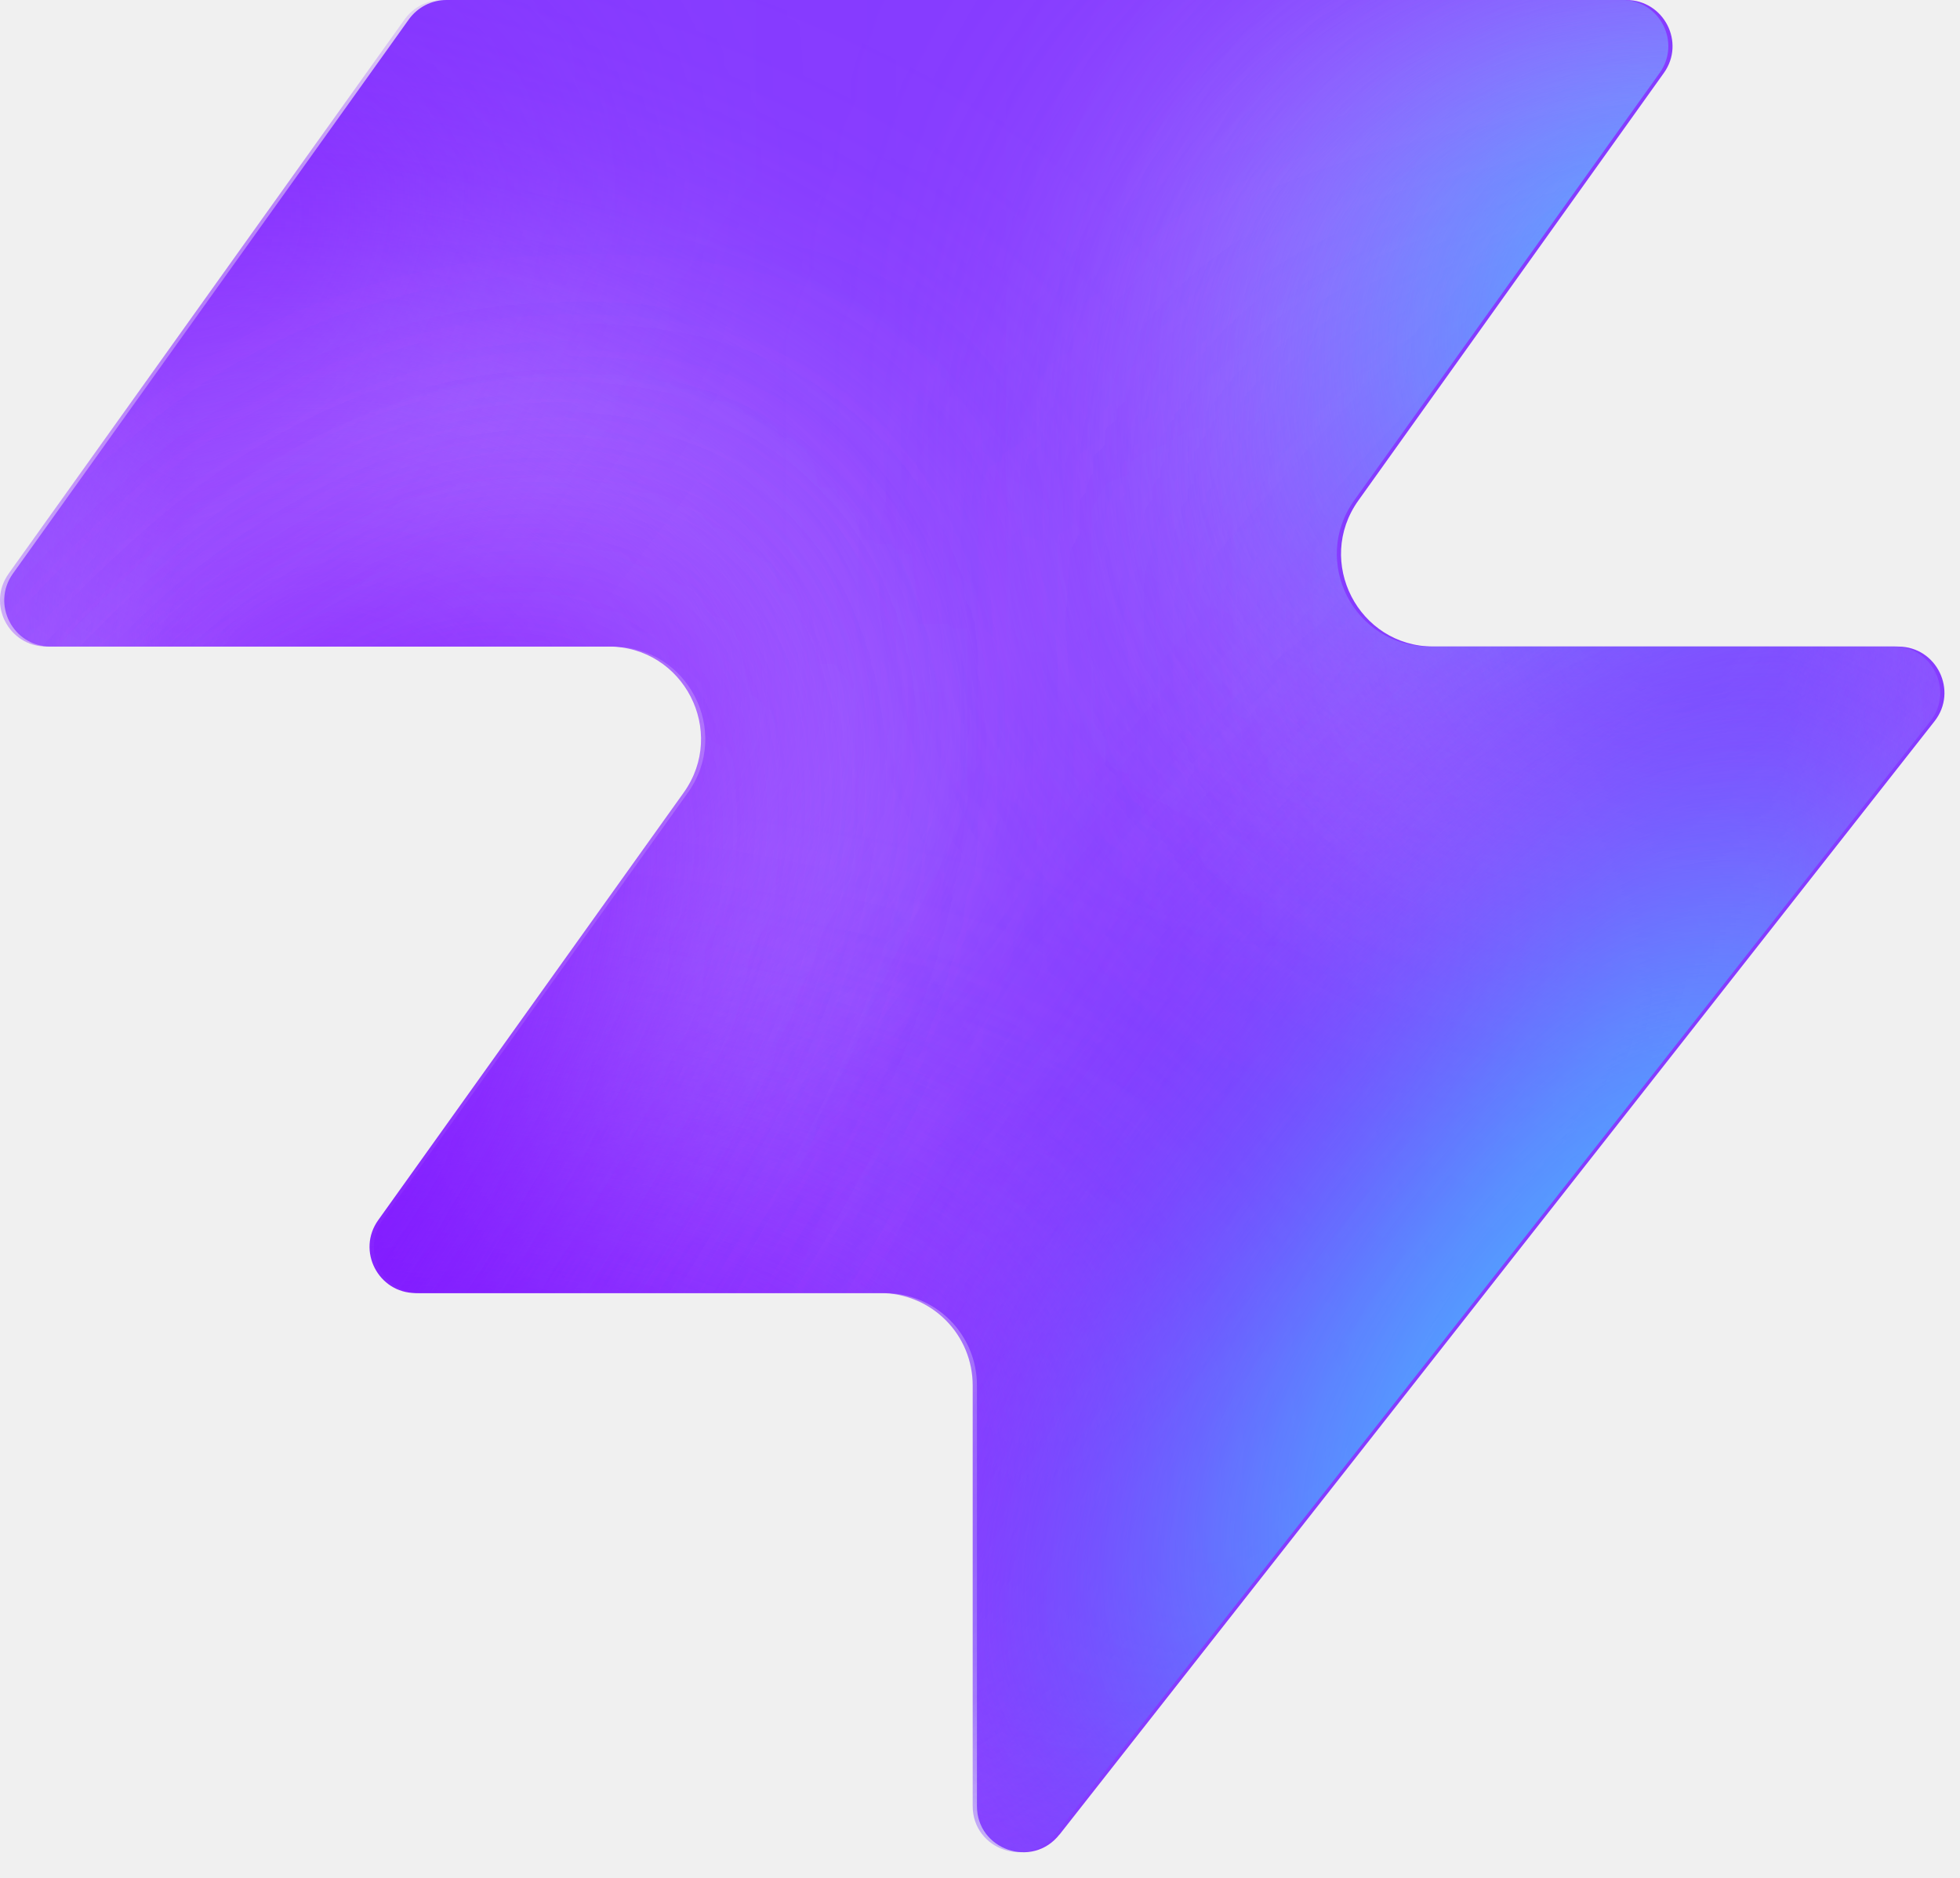
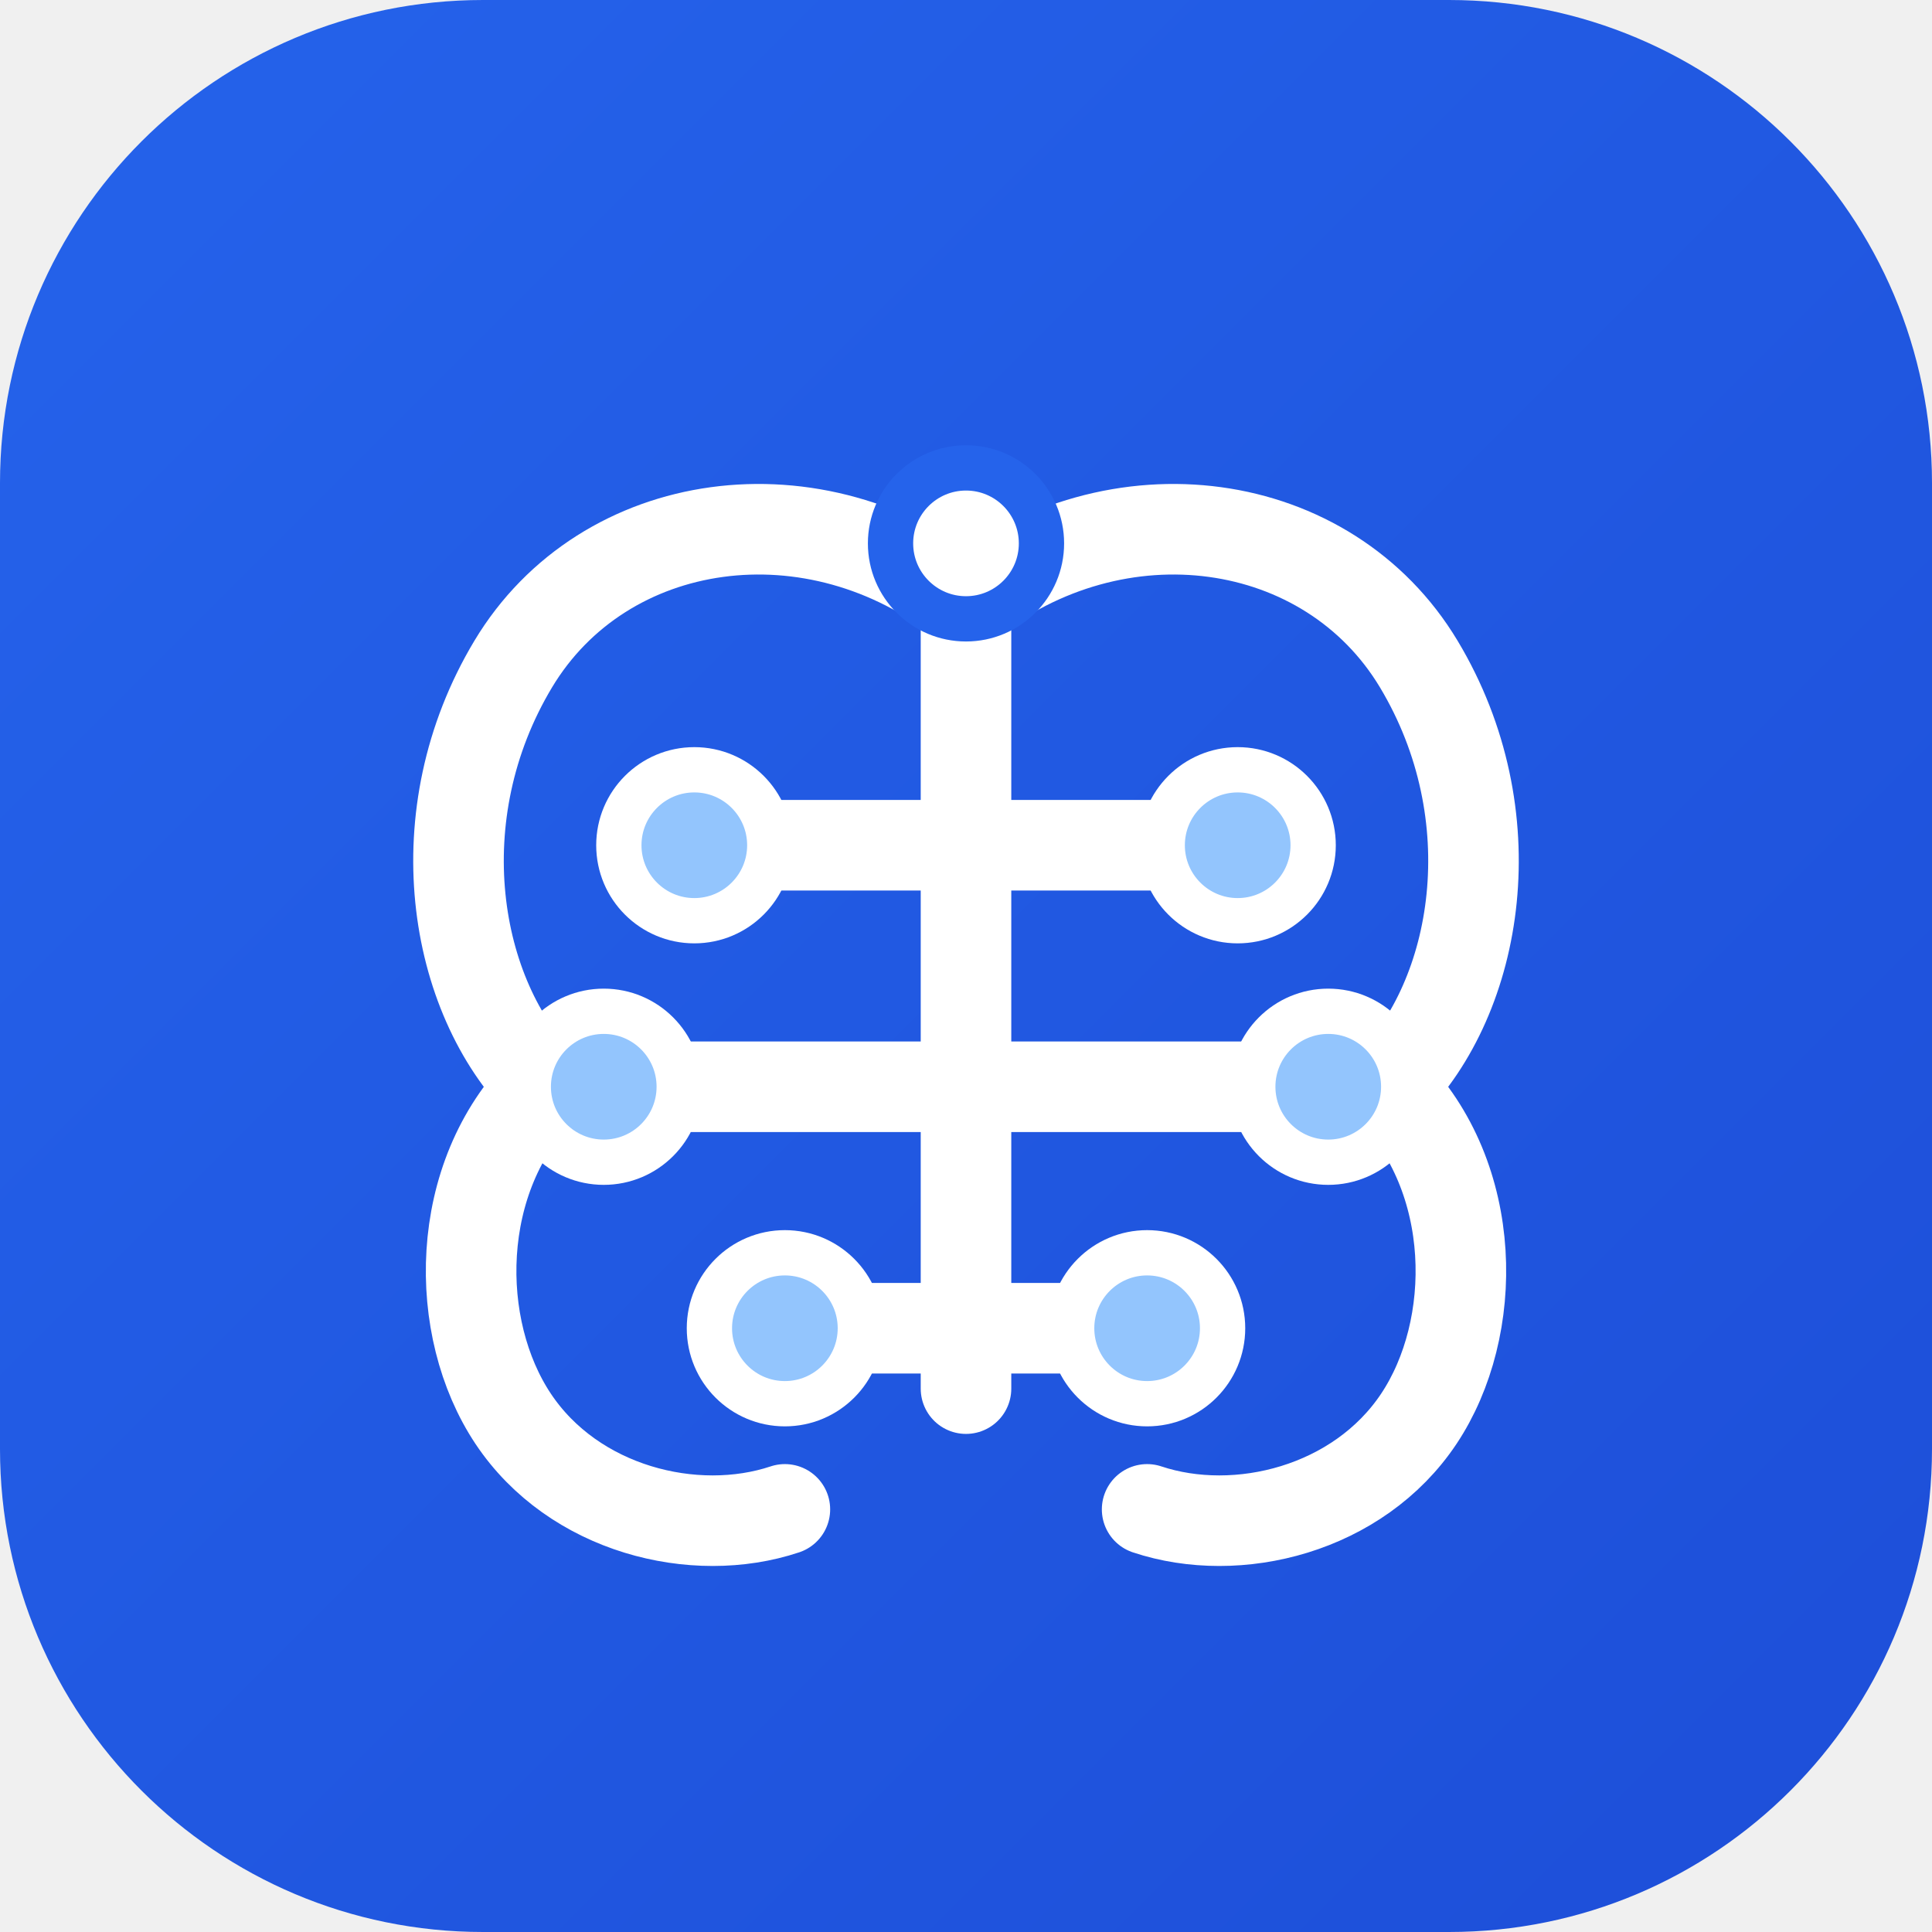
- <svg xmlns="http://www.w3.org/2000/svg" width="48" height="46" fill="none" viewBox="0 0 48 46">
-   <path fill="#863bff" d="M25.946 44.938c-.664.845-2.021.375-2.021-.698V33.937a2.26 2.26 0 0 0-2.262-2.262H10.287c-.92 0-1.456-1.04-.92-1.788l7.48-10.471c1.07-1.497 0-3.578-1.842-3.578H1.237c-.92 0-1.456-1.04-.92-1.788L10.013.474c.214-.297.556-.474.92-.474h28.894c.92 0 1.456 1.04.92 1.788l-7.48 10.471c-1.07 1.498 0 3.579 1.842 3.579h11.377c.943 0 1.473 1.088.89 1.83L25.947 44.94z" style="fill:#863bff;fill:color(display-p3 .525 .23 1);fill-opacity:1" />
-   <mask id="a" width="48" height="46" x="0" y="0" maskUnits="userSpaceOnUse" style="mask-type:alpha">
-     <path fill="#000" d="M25.842 44.938c-.664.844-2.021.375-2.021-.698V33.937a2.26 2.26 0 0 0-2.262-2.262H10.183c-.92 0-1.456-1.04-.92-1.788l7.48-10.471c1.07-1.498 0-3.579-1.842-3.579H1.133c-.92 0-1.456-1.04-.92-1.787L9.91.473c.214-.297.556-.474.92-.474h28.894c.92 0 1.456 1.04.92 1.788l-7.48 10.471c-1.07 1.498 0 3.578 1.842 3.578h11.377c.943 0 1.473 1.088.89 1.832L25.843 44.94z" style="fill:#000;fill-opacity:1" />
-   </mask>
-   <g mask="url(#a)">
-     <g filter="url(#b)">
-       <ellipse cx="5.508" cy="14.704" fill="#ede6ff" rx="5.508" ry="14.704" style="fill:#ede6ff;fill:color(display-p3 .927 .903 1);fill-opacity:1" transform="matrix(.00324 1 1 -.00324 -4.47 31.516)" />
-     </g>
-     <g filter="url(#c)">
-       <ellipse cx="10.399" cy="29.851" fill="#ede6ff" rx="10.399" ry="29.851" style="fill:#ede6ff;fill:color(display-p3 .927 .903 1);fill-opacity:1" transform="matrix(.00324 1 1 -.00324 -39.328 7.883)" />
-     </g>
-     <g filter="url(#d)">
-       <ellipse cx="5.508" cy="30.487" fill="#7e14ff" rx="5.508" ry="30.487" style="fill:#7e14ff;fill:color(display-p3 .492 .077 1);fill-opacity:1" transform="rotate(89.814 -25.913 -14.639)scale(1 -1)" />
-     </g>
-     <g filter="url(#e)">
-       <ellipse cx="5.508" cy="30.599" fill="#7e14ff" rx="5.508" ry="30.599" style="fill:#7e14ff;fill:color(display-p3 .492 .077 1);fill-opacity:1" transform="rotate(89.814 -32.644 -3.334)scale(1 -1)" />
-     </g>
-     <g filter="url(#f)">
-       <ellipse cx="5.508" cy="30.599" fill="#7e14ff" rx="5.508" ry="30.599" style="fill:#7e14ff;fill:color(display-p3 .492 .077 1);fill-opacity:1" transform="matrix(.00324 1 1 -.00324 -34.34 30.47)" />
-     </g>
-     <g filter="url(#g)">
-       <ellipse cx="14.072" cy="22.078" fill="#ede6ff" rx="14.072" ry="22.078" style="fill:#ede6ff;fill:color(display-p3 .927 .903 1);fill-opacity:1" transform="rotate(93.35 24.506 48.493)scale(-1 1)" />
-     </g>
-     <g filter="url(#h)">
-       <ellipse cx="3.47" cy="21.501" fill="#7e14ff" rx="3.47" ry="21.501" style="fill:#7e14ff;fill:color(display-p3 .492 .077 1);fill-opacity:1" transform="rotate(89.009 28.708 47.59)scale(-1 1)" />
-     </g>
-     <g filter="url(#i)">
-       <ellipse cx="3.47" cy="21.501" fill="#7e14ff" rx="3.47" ry="21.501" style="fill:#7e14ff;fill:color(display-p3 .492 .077 1);fill-opacity:1" transform="rotate(89.009 28.708 47.59)scale(-1 1)" />
-     </g>
-     <g filter="url(#j)">
-       <ellipse cx=".387" cy="8.972" fill="#7e14ff" rx="4.407" ry="29.108" style="fill:#7e14ff;fill:color(display-p3 .492 .077 1);fill-opacity:1" transform="rotate(39.51 .387 8.972)" />
-     </g>
-     <g filter="url(#k)">
-       <ellipse cx="47.523" cy="-6.092" fill="#7e14ff" rx="4.407" ry="29.108" style="fill:#7e14ff;fill:color(display-p3 .492 .077 1);fill-opacity:1" transform="rotate(37.892 47.523 -6.092)" />
-     </g>
-     <g filter="url(#l)">
-       <ellipse cx="41.412" cy="6.333" fill="#47bfff" rx="5.971" ry="9.665" style="fill:#47bfff;fill:color(display-p3 .28 .748 1);fill-opacity:1" transform="rotate(37.892 41.412 6.333)" />
-     </g>
-     <g filter="url(#m)">
-       <ellipse cx="-1.879" cy="38.332" fill="#7e14ff" rx="4.407" ry="29.108" style="fill:#7e14ff;fill:color(display-p3 .492 .077 1);fill-opacity:1" transform="rotate(37.892 -1.88 38.332)" />
-     </g>
-     <g filter="url(#n)">
-       <ellipse cx="-1.879" cy="38.332" fill="#7e14ff" rx="4.407" ry="29.108" style="fill:#7e14ff;fill:color(display-p3 .492 .077 1);fill-opacity:1" transform="rotate(37.892 -1.88 38.332)" />
-     </g>
-     <g filter="url(#o)">
-       <ellipse cx="35.651" cy="29.907" fill="#7e14ff" rx="4.407" ry="29.108" style="fill:#7e14ff;fill:color(display-p3 .492 .077 1);fill-opacity:1" transform="rotate(37.892 35.651 29.907)" />
-     </g>
-     <g filter="url(#p)">
-       <ellipse cx="38.418" cy="32.4" fill="#47bfff" rx="5.971" ry="15.297" style="fill:#47bfff;fill:color(display-p3 .28 .748 1);fill-opacity:1" transform="rotate(37.892 38.418 32.4)" />
-     </g>
+ <svg xmlns="http://www.w3.org/2000/svg" viewBox="0 0 64 64" fill="none">
+   <defs>
+     <linearGradient id="bg" x1="0%" y1="0%" x2="100%" y2="100%">
+       <stop offset="0%" stop-color="#2563eb" />
+       <stop offset="100%" stop-color="#1d4ed8" />
+     </linearGradient>
+   </defs>
+   <rect width="64" height="64" rx="16" fill="url(#bg)" />
+   <g stroke="#ffffff" stroke-width="3" stroke-linecap="round" stroke-linejoin="round">
+     <path d="M32 18v28" />
+     <path d="M32 20c-5-4-12-3-15 2-3 5-2 11 1 14-3 3-3 8-1 11 2 3 6 4 9 3" />
+     <path d="M32 28H23" />
+     <path d="M32 36H20" />
+     <path d="M32 44h-6" />
+     <path d="M32 20c5-4 12-3 15 2 3 5 2 11-1 14 3 3 3 8 1 11-2 3-6 4-9 3" />
+     <path d="M32 28h9" />
+     <path d="M32 36h12" />
+     <path d="M32 44h6" />
  </g>
-   <defs>
-     <filter id="b" width="60.045" height="41.654" x="-19.77" y="16.149" color-interpolation-filters="sRGB" filterUnits="userSpaceOnUse">
-       <feFlood flood-opacity="0" result="BackgroundImageFix" />
-       <feBlend in="SourceGraphic" in2="BackgroundImageFix" result="shape" />
-       <feGaussianBlur result="effect1_foregroundBlur_2002_17158" stdDeviation="7.659" />
-     </filter>
-     <filter id="c" width="90.34" height="51.437" x="-54.613" y="-7.533" color-interpolation-filters="sRGB" filterUnits="userSpaceOnUse">
-       <feFlood flood-opacity="0" result="BackgroundImageFix" />
-       <feBlend in="SourceGraphic" in2="BackgroundImageFix" result="shape" />
-       <feGaussianBlur result="effect1_foregroundBlur_2002_17158" stdDeviation="7.659" />
-     </filter>
-     <filter id="d" width="79.355" height="29.4" x="-49.64" y="2.03" color-interpolation-filters="sRGB" filterUnits="userSpaceOnUse">
-       <feFlood flood-opacity="0" result="BackgroundImageFix" />
-       <feBlend in="SourceGraphic" in2="BackgroundImageFix" result="shape" />
-       <feGaussianBlur result="effect1_foregroundBlur_2002_17158" stdDeviation="4.596" />
-     </filter>
-     <filter id="e" width="79.579" height="29.4" x="-45.045" y="20.029" color-interpolation-filters="sRGB" filterUnits="userSpaceOnUse">
-       <feFlood flood-opacity="0" result="BackgroundImageFix" />
-       <feBlend in="SourceGraphic" in2="BackgroundImageFix" result="shape" />
-       <feGaussianBlur result="effect1_foregroundBlur_2002_17158" stdDeviation="4.596" />
-     </filter>
-     <filter id="f" width="79.579" height="29.4" x="-43.513" y="21.178" color-interpolation-filters="sRGB" filterUnits="userSpaceOnUse">
-       <feFlood flood-opacity="0" result="BackgroundImageFix" />
-       <feBlend in="SourceGraphic" in2="BackgroundImageFix" result="shape" />
-       <feGaussianBlur result="effect1_foregroundBlur_2002_17158" stdDeviation="4.596" />
-     </filter>
-     <filter id="g" width="74.749" height="58.852" x="15.756" y="-17.901" color-interpolation-filters="sRGB" filterUnits="userSpaceOnUse">
-       <feFlood flood-opacity="0" result="BackgroundImageFix" />
-       <feBlend in="SourceGraphic" in2="BackgroundImageFix" result="shape" />
-       <feGaussianBlur result="effect1_foregroundBlur_2002_17158" stdDeviation="7.659" />
-     </filter>
-     <filter id="h" width="61.377" height="25.362" x="23.548" y="2.284" color-interpolation-filters="sRGB" filterUnits="userSpaceOnUse">
-       <feFlood flood-opacity="0" result="BackgroundImageFix" />
-       <feBlend in="SourceGraphic" in2="BackgroundImageFix" result="shape" />
-       <feGaussianBlur result="effect1_foregroundBlur_2002_17158" stdDeviation="4.596" />
-     </filter>
-     <filter id="i" width="61.377" height="25.362" x="23.548" y="2.284" color-interpolation-filters="sRGB" filterUnits="userSpaceOnUse">
-       <feFlood flood-opacity="0" result="BackgroundImageFix" />
-       <feBlend in="SourceGraphic" in2="BackgroundImageFix" result="shape" />
-       <feGaussianBlur result="effect1_foregroundBlur_2002_17158" stdDeviation="4.596" />
-     </filter>
-     <filter id="j" width="56.045" height="63.649" x="-27.636" y="-22.853" color-interpolation-filters="sRGB" filterUnits="userSpaceOnUse">
-       <feFlood flood-opacity="0" result="BackgroundImageFix" />
-       <feBlend in="SourceGraphic" in2="BackgroundImageFix" result="shape" />
-       <feGaussianBlur result="effect1_foregroundBlur_2002_17158" stdDeviation="4.596" />
-     </filter>
-     <filter id="k" width="54.814" height="64.646" x="20.116" y="-38.415" color-interpolation-filters="sRGB" filterUnits="userSpaceOnUse">
-       <feFlood flood-opacity="0" result="BackgroundImageFix" />
-       <feBlend in="SourceGraphic" in2="BackgroundImageFix" result="shape" />
-       <feGaussianBlur result="effect1_foregroundBlur_2002_17158" stdDeviation="4.596" />
-     </filter>
-     <filter id="l" width="33.541" height="35.313" x="24.641" y="-11.323" color-interpolation-filters="sRGB" filterUnits="userSpaceOnUse">
-       <feFlood flood-opacity="0" result="BackgroundImageFix" />
-       <feBlend in="SourceGraphic" in2="BackgroundImageFix" result="shape" />
-       <feGaussianBlur result="effect1_foregroundBlur_2002_17158" stdDeviation="4.596" />
-     </filter>
-     <filter id="m" width="54.814" height="64.646" x="-29.286" y="6.009" color-interpolation-filters="sRGB" filterUnits="userSpaceOnUse">
-       <feFlood flood-opacity="0" result="BackgroundImageFix" />
-       <feBlend in="SourceGraphic" in2="BackgroundImageFix" result="shape" />
-       <feGaussianBlur result="effect1_foregroundBlur_2002_17158" stdDeviation="4.596" />
-     </filter>
-     <filter id="n" width="54.814" height="64.646" x="-29.286" y="6.009" color-interpolation-filters="sRGB" filterUnits="userSpaceOnUse">
-       <feFlood flood-opacity="0" result="BackgroundImageFix" />
-       <feBlend in="SourceGraphic" in2="BackgroundImageFix" result="shape" />
-       <feGaussianBlur result="effect1_foregroundBlur_2002_17158" stdDeviation="4.596" />
-     </filter>
-     <filter id="o" width="54.814" height="64.646" x="8.244" y="-2.416" color-interpolation-filters="sRGB" filterUnits="userSpaceOnUse">
-       <feFlood flood-opacity="0" result="BackgroundImageFix" />
-       <feBlend in="SourceGraphic" in2="BackgroundImageFix" result="shape" />
-       <feGaussianBlur result="effect1_foregroundBlur_2002_17158" stdDeviation="4.596" />
-     </filter>
-     <filter id="p" width="39.409" height="43.623" x="18.713" y="10.588" color-interpolation-filters="sRGB" filterUnits="userSpaceOnUse">
-       <feFlood flood-opacity="0" result="BackgroundImageFix" />
-       <feBlend in="SourceGraphic" in2="BackgroundImageFix" result="shape" />
-       <feGaussianBlur result="effect1_foregroundBlur_2002_17158" stdDeviation="4.596" />
-     </filter>
-   </defs>
+   <circle cx="23" cy="28" r="2.5" fill="#93c5fd" stroke="#ffffff" stroke-width="1.5" />
+   <circle cx="20" cy="36" r="2.5" fill="#93c5fd" stroke="#ffffff" stroke-width="1.5" />
+   <circle cx="26" cy="44" r="2.5" fill="#93c5fd" stroke="#ffffff" stroke-width="1.5" />
+   <circle cx="41" cy="28" r="2.5" fill="#93c5fd" stroke="#ffffff" stroke-width="1.5" />
+   <circle cx="44" cy="36" r="2.5" fill="#93c5fd" stroke="#ffffff" stroke-width="1.5" />
+   <circle cx="38" cy="44" r="2.5" fill="#93c5fd" stroke="#ffffff" stroke-width="1.5" />
+   <circle cx="32" cy="18" r="2.5" fill="#ffffff" stroke="#2563eb" stroke-width="1.5" />
</svg>
